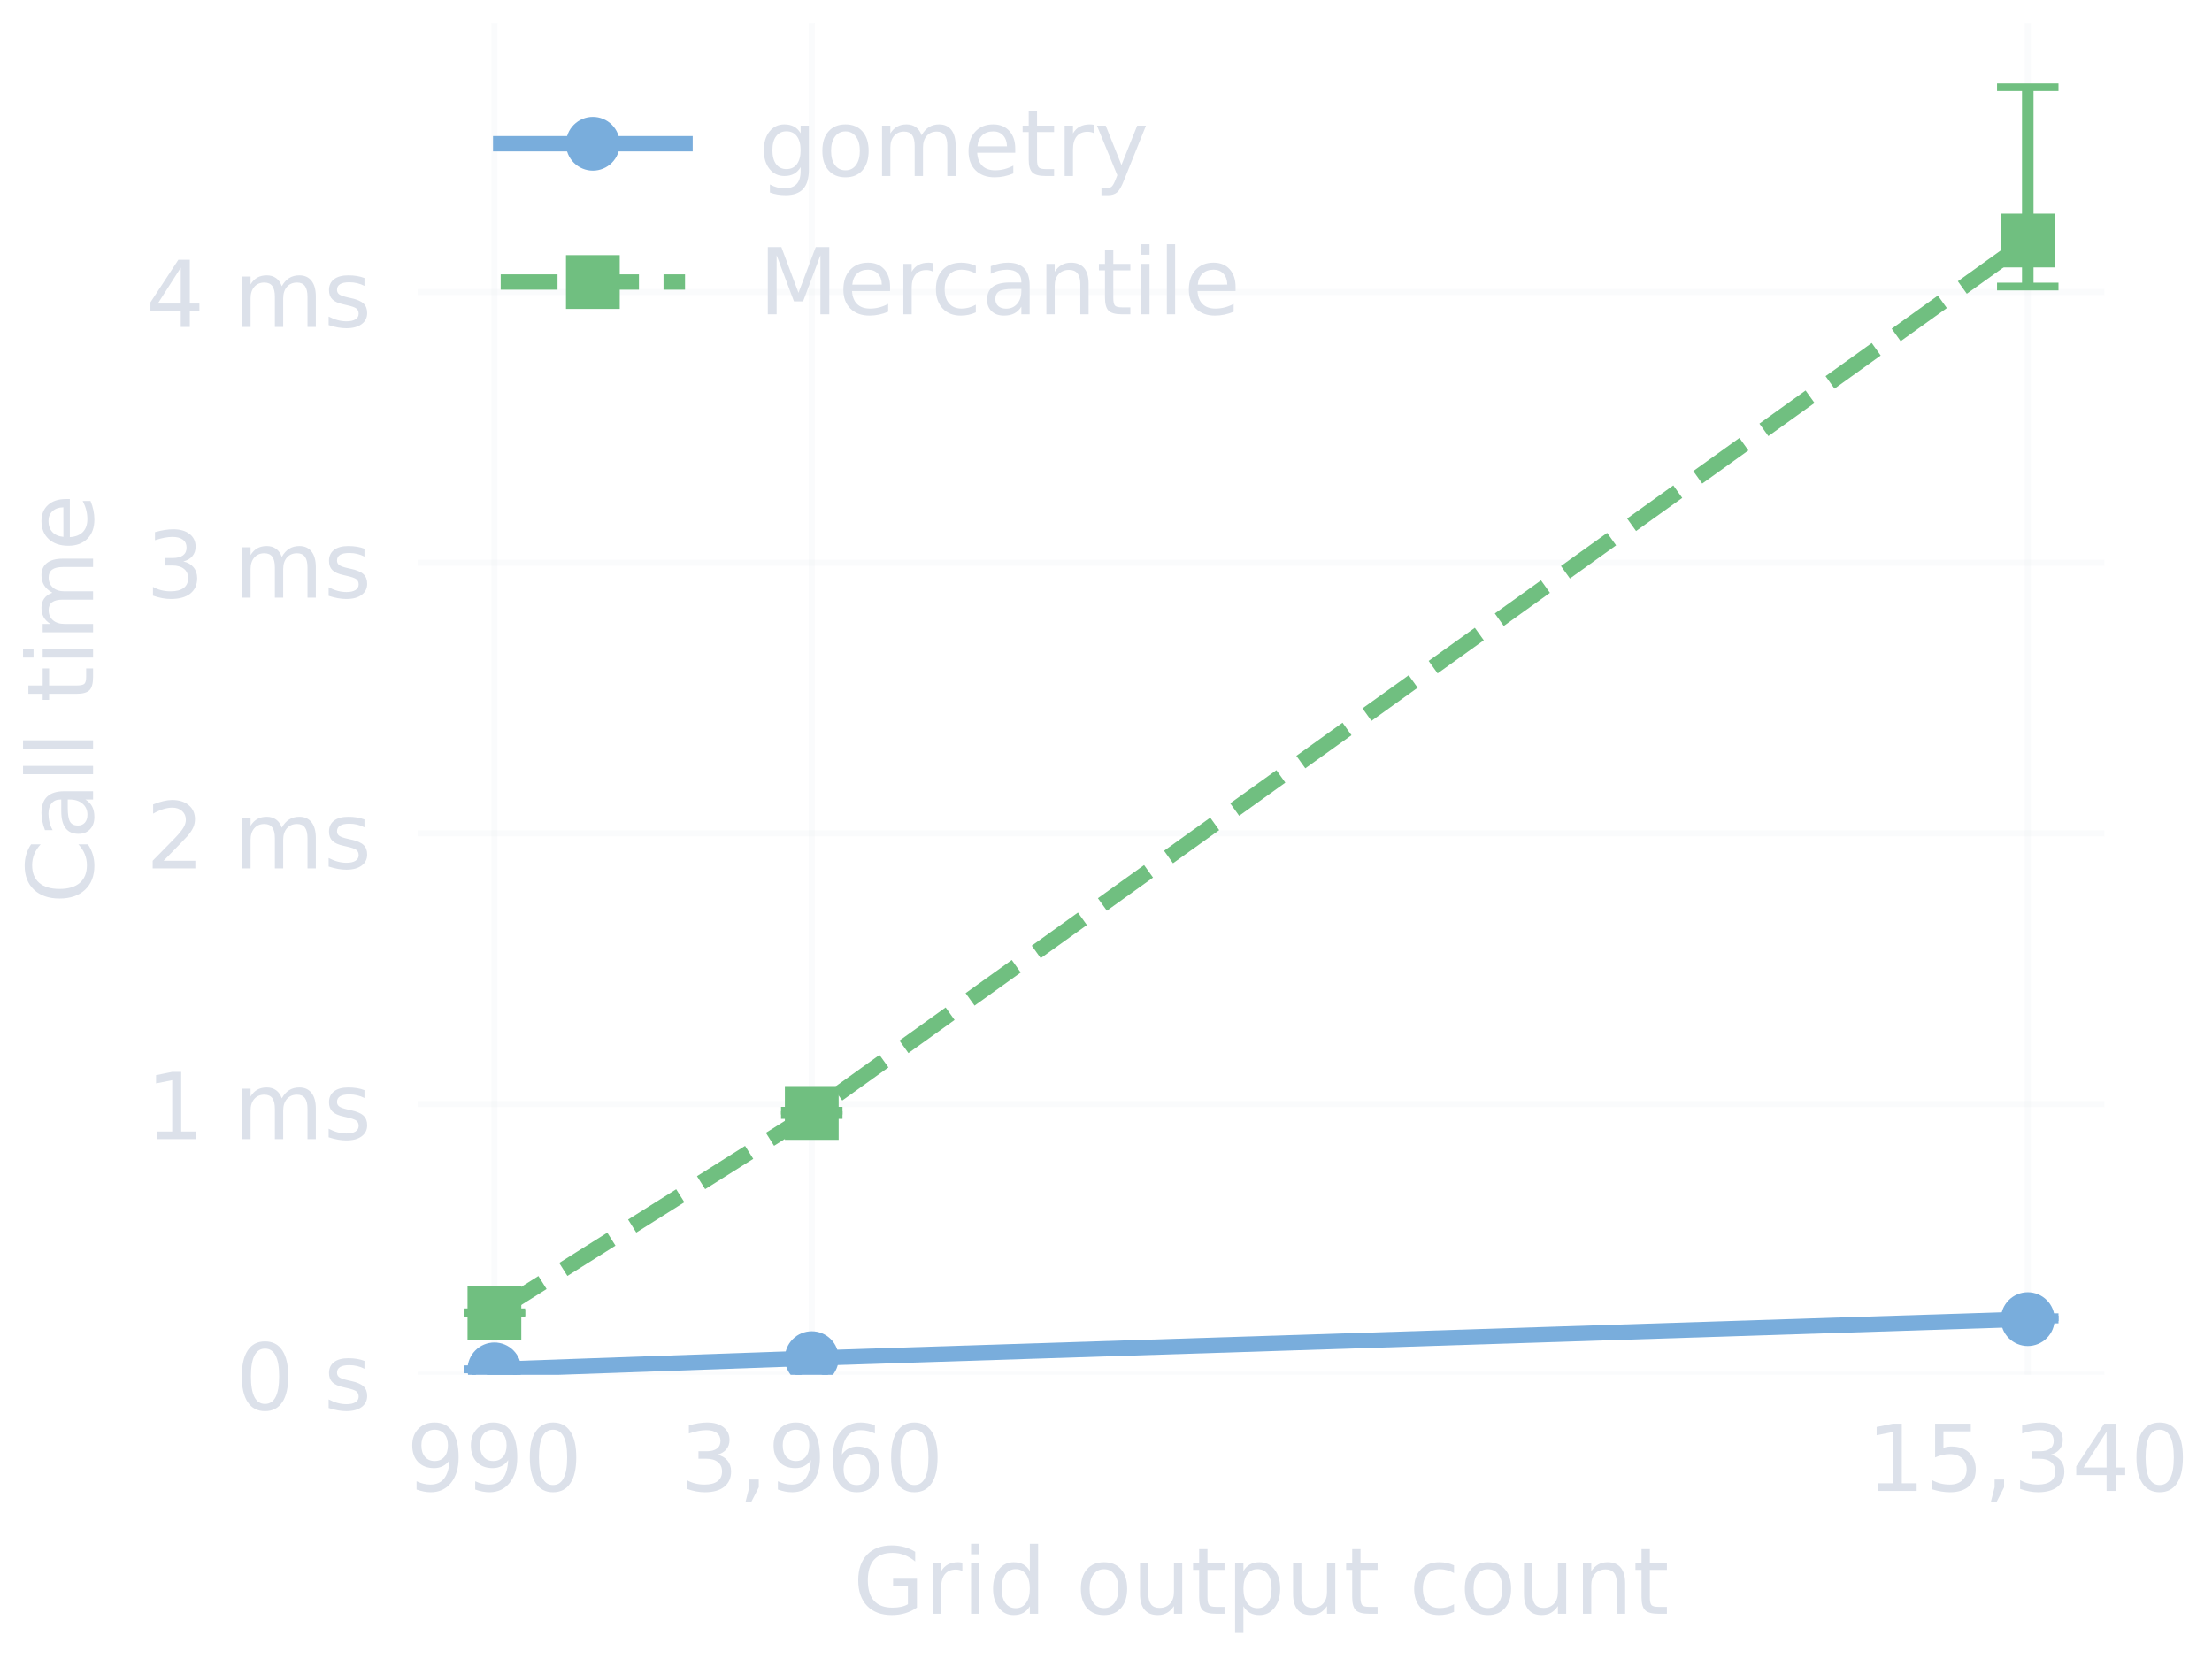
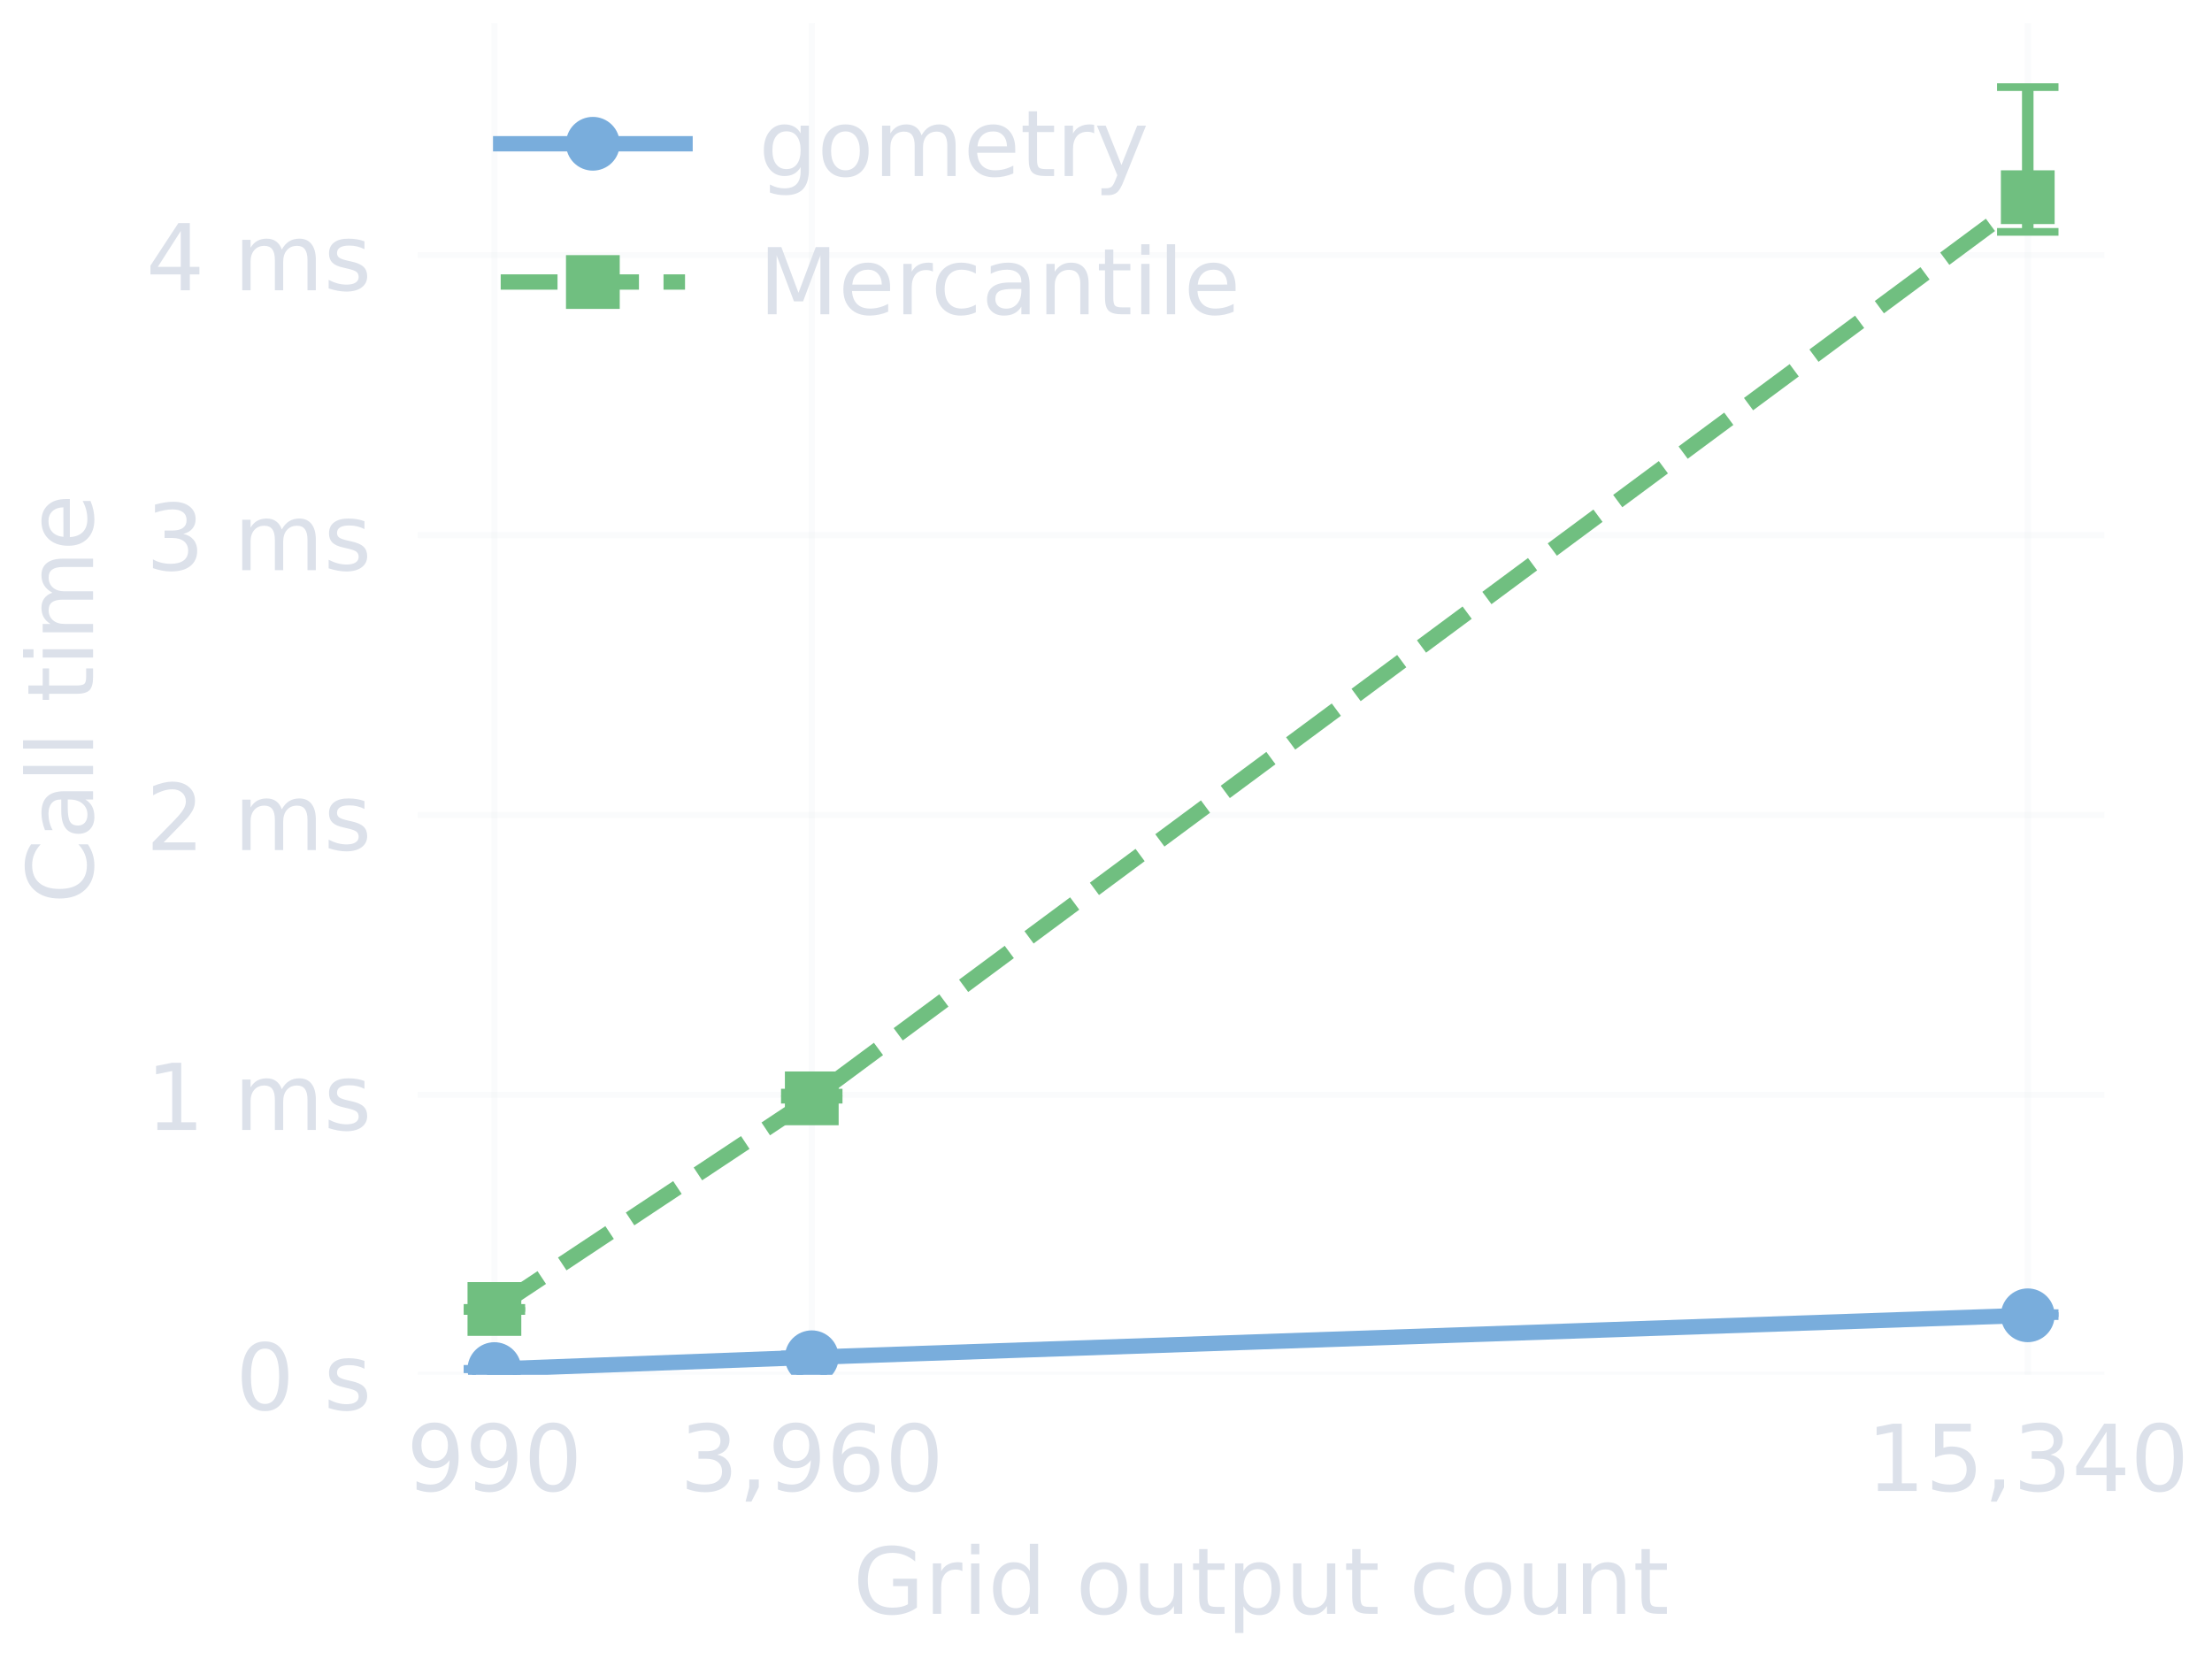
<svg xmlns="http://www.w3.org/2000/svg" xmlns:xlink="http://www.w3.org/1999/xlink" width="288pt" height="216pt" viewBox="0 0 288 216" version="1.1">
  <defs>
    <style type="text/css">*{stroke-linejoin: round; stroke-linecap: butt}</style>
  </defs>
  <g id="figure_1">
    <g id="patch_1">
      <path d="M 0 216 L 288 216 L 288 0 L 0 0 L 0 216 z " style="fill: none" />
    </g>
    <g id="axes_1">
      <g id="patch_2">
        <path d="M 54.39 178.999 L 273.995 178.999 L 273.995 3 L 54.39 3 L 54.39 178.999 z " style="fill: none" />
      </g>
      <g id="matplotlib.axis_1">
        <g id="xtick_1">
          <g id="line2d_1">
            <path d="M 64.372 178.999 L 64.372 3 " clip-path="url(#p5caec38085)" style="fill: none; stroke: #dce1ea; stroke-opacity: 0.16; stroke-width: 0.8; stroke-linecap: square" />
          </g>
          <g id="line2d_2" />
          <g id="text_1">
            <g style="fill: #dce1ea" transform="translate(52.91945 194.116) scale(0.12 -0.12)">
              <defs>
                <path id="DejaVuSans-1c" d="M 703 97 L 703 672 Q 941 559 1184 500 Q 1428 441 1663 441 Q 2288 441 2617 861 Q 2947 1281 2994 2138 Q 2813 1869 2534 1725 Q 2256 1581 1919 1581 Q 1219 1581 811 2004 Q 403 2428 403 3163 Q 403 3881 828 4315 Q 1253 4750 1959 4750 Q 2769 4750 3195 4129 Q 3622 3509 3622 2328 Q 3622 1225 3098 567 Q 2575 -91 1691 -91 Q 1453 -91 1209 -44 Q 966 3 703 97 z M 1959 2075 Q 2384 2075 2632 2365 Q 2881 2656 2881 3163 Q 2881 3666 2632 3958 Q 2384 4250 1959 4250 Q 1534 4250 1286 3958 Q 1038 3666 1038 3163 Q 1038 2656 1286 2365 Q 1534 2075 1959 2075 z " transform="scale(0.015625)" />
                <path id="DejaVuSans-13" d="M 2034 4250 Q 1547 4250 1301 3770 Q 1056 3291 1056 2328 Q 1056 1369 1301 889 Q 1547 409 2034 409 Q 2525 409 2770 889 Q 3016 1369 3016 2328 Q 3016 3291 2770 3770 Q 2525 4250 2034 4250 z M 2034 4750 Q 2819 4750 3233 4129 Q 3647 3509 3647 2328 Q 3647 1150 3233 529 Q 2819 -91 2034 -91 Q 1250 -91 836 529 Q 422 1150 422 2328 Q 422 3509 836 4129 Q 1250 4750 2034 4750 z " transform="scale(0.015625)" />
              </defs>
              <use xlink:href="#DejaVuSans-1c" />
              <use xlink:href="#DejaVuSans-1c" transform="translate(63.625 0)" />
              <use xlink:href="#DejaVuSans-13" transform="translate(127.25 0)" />
            </g>
          </g>
        </g>
        <g id="xtick_2">
          <g id="line2d_3">
            <path d="M 105.691 178.999 L 105.691 3 " clip-path="url(#p5caec38085)" style="fill: none; stroke: #dce1ea; stroke-opacity: 0.16; stroke-width: 0.8; stroke-linecap: square" />
          </g>
          <g id="line2d_4" />
          <g id="text_2">
            <g style="fill: #dce1ea" transform="translate(88.51441 194.116) scale(0.12 -0.12)">
              <defs>
                <path id="DejaVuSans-16" d="M 2597 2516 Q 3050 2419 3304 2112 Q 3559 1806 3559 1356 Q 3559 666 3084 287 Q 2609 -91 1734 -91 Q 1441 -91 1130 -33 Q 819 25 488 141 L 488 750 Q 750 597 1062 519 Q 1375 441 1716 441 Q 2309 441 2620 675 Q 2931 909 2931 1356 Q 2931 1769 2642 2001 Q 2353 2234 1838 2234 L 1294 2234 L 1294 2753 L 1863 2753 Q 2328 2753 2575 2939 Q 2822 3125 2822 3475 Q 2822 3834 2567 4026 Q 2313 4219 1838 4219 Q 1578 4219 1281 4162 Q 984 4106 628 3988 L 628 4550 Q 988 4650 1302 4700 Q 1616 4750 1894 4750 Q 2613 4750 3031 4423 Q 3450 4097 3450 3541 Q 3450 3153 3228 2886 Q 3006 2619 2597 2516 z " transform="scale(0.015625)" />
                <path id="DejaVuSans-f" d="M 750 794 L 1409 794 L 1409 256 L 897 -744 L 494 -744 L 750 256 L 750 794 z " transform="scale(0.015625)" />
                <path id="DejaVuSans-19" d="M 2113 2584 Q 1688 2584 1439 2293 Q 1191 2003 1191 1497 Q 1191 994 1439 701 Q 1688 409 2113 409 Q 2538 409 2786 701 Q 3034 994 3034 1497 Q 3034 2003 2786 2293 Q 2538 2584 2113 2584 z M 3366 4563 L 3366 3988 Q 3128 4100 2886 4159 Q 2644 4219 2406 4219 Q 1781 4219 1451 3797 Q 1122 3375 1075 2522 Q 1259 2794 1537 2939 Q 1816 3084 2150 3084 Q 2853 3084 3261 2657 Q 3669 2231 3669 1497 Q 3669 778 3244 343 Q 2819 -91 2113 -91 Q 1303 -91 875 529 Q 447 1150 447 2328 Q 447 3434 972 4092 Q 1497 4750 2381 4750 Q 2619 4750 2861 4703 Q 3103 4656 3366 4563 z " transform="scale(0.015625)" />
              </defs>
              <use xlink:href="#DejaVuSans-16" />
              <use xlink:href="#DejaVuSans-f" transform="translate(63.625 0)" />
              <use xlink:href="#DejaVuSans-1c" transform="translate(95.40625 0)" />
              <use xlink:href="#DejaVuSans-19" transform="translate(159.0312 0)" />
              <use xlink:href="#DejaVuSans-13" transform="translate(222.6562 0)" />
            </g>
          </g>
        </g>
        <g id="xtick_3">
          <g id="line2d_5">
            <path d="M 264.012 178.999 L 264.012 3 " clip-path="url(#p5caec38085)" style="fill: none; stroke: #dce1ea; stroke-opacity: 0.16; stroke-width: 0.8; stroke-linecap: square" />
          </g>
          <g id="line2d_6" />
          <g id="text_3">
            <g style="fill: #dce1ea" transform="translate(243.0181 194.116) scale(0.12 -0.12)">
              <defs>
                <path id="DejaVuSans-14" d="M 794 531 L 1825 531 L 1825 4091 L 703 3866 L 703 4441 L 1819 4666 L 2450 4666 L 2450 531 L 3481 531 L 3481 0 L 794 0 L 794 531 z " transform="scale(0.015625)" />
                <path id="DejaVuSans-18" d="M 691 4666 L 3169 4666 L 3169 4134 L 1269 4134 L 1269 2991 Q 1406 3038 1543 3061 Q 1681 3084 1819 3084 Q 2600 3084 3056 2656 Q 3513 2228 3513 1497 Q 3513 744 3044 326 Q 2575 -91 1722 -91 Q 1428 -91 1123 -41 Q 819 9 494 109 L 494 744 Q 775 591 1075 516 Q 1375 441 1709 441 Q 2250 441 2565 725 Q 2881 1009 2881 1497 Q 2881 1984 2565 2268 Q 2250 2553 1709 2553 Q 1456 2553 1204 2497 Q 953 2441 691 2322 L 691 4666 z " transform="scale(0.015625)" />
                <path id="DejaVuSans-17" d="M 2419 4116 L 825 1625 L 2419 1625 L 2419 4116 z M 2253 4666 L 3047 4666 L 3047 1625 L 3713 1625 L 3713 1100 L 3047 1100 L 3047 0 L 2419 0 L 2419 1100 L 313 1100 L 313 1709 L 2253 4666 z " transform="scale(0.015625)" />
              </defs>
              <use xlink:href="#DejaVuSans-14" />
              <use xlink:href="#DejaVuSans-18" transform="translate(63.625 0)" />
              <use xlink:href="#DejaVuSans-f" transform="translate(127.25 0)" />
              <use xlink:href="#DejaVuSans-16" transform="translate(159.0312 0)" />
              <use xlink:href="#DejaVuSans-17" transform="translate(222.6562 0)" />
              <use xlink:href="#DejaVuSans-13" transform="translate(286.2812 0)" />
            </g>
          </g>
        </g>
        <g id="text_4">
          <g style="fill: #dce1ea" transform="translate(111.0697 210.1169) scale(0.12 -0.12)">
            <defs>
              <path id="DejaVuSans-2a" d="M 3809 666 L 3809 1919 L 2778 1919 L 2778 2438 L 4434 2438 L 4434 434 Q 4069 175 3628 42 Q 3188 -91 2688 -91 Q 1594 -91 976 548 Q 359 1188 359 2328 Q 359 3472 976 4111 Q 1594 4750 2688 4750 Q 3144 4750 3555 4637 Q 3966 4525 4313 4306 L 4313 3634 Q 3963 3931 3569 4081 Q 3175 4231 2741 4231 Q 1884 4231 1454 3753 Q 1025 3275 1025 2328 Q 1025 1384 1454 906 Q 1884 428 2741 428 Q 3075 428 3337 486 Q 3600 544 3809 666 z " transform="scale(0.015625)" />
              <path id="DejaVuSans-55" d="M 2631 2963 Q 2534 3019 2420 3045 Q 2306 3072 2169 3072 Q 1681 3072 1420 2755 Q 1159 2438 1159 1844 L 1159 0 L 581 0 L 581 3500 L 1159 3500 L 1159 2956 Q 1341 3275 1631 3429 Q 1922 3584 2338 3584 Q 2397 3584 2469 3576 Q 2541 3569 2628 3553 L 2631 2963 z " transform="scale(0.015625)" />
              <path id="DejaVuSans-4c" d="M 603 3500 L 1178 3500 L 1178 0 L 603 0 L 603 3500 z M 603 4863 L 1178 4863 L 1178 4134 L 603 4134 L 603 4863 z " transform="scale(0.015625)" />
              <path id="DejaVuSans-47" d="M 2906 2969 L 2906 4863 L 3481 4863 L 3481 0 L 2906 0 L 2906 525 Q 2725 213 2448 61 Q 2172 -91 1784 -91 Q 1150 -91 751 415 Q 353 922 353 1747 Q 353 2572 751 3078 Q 1150 3584 1784 3584 Q 2172 3584 2448 3432 Q 2725 3281 2906 2969 z M 947 1747 Q 947 1113 1208 752 Q 1469 391 1925 391 Q 2381 391 2643 752 Q 2906 1113 2906 1747 Q 2906 2381 2643 2742 Q 2381 3103 1925 3103 Q 1469 3103 1208 2742 Q 947 2381 947 1747 z " transform="scale(0.015625)" />
              <path id="DejaVuSans-3" transform="scale(0.015625)" />
              <path id="DejaVuSans-52" d="M 1959 3097 Q 1497 3097 1228 2736 Q 959 2375 959 1747 Q 959 1119 1226 758 Q 1494 397 1959 397 Q 2419 397 2687 759 Q 2956 1122 2956 1747 Q 2956 2369 2687 2733 Q 2419 3097 1959 3097 z M 1959 3584 Q 2709 3584 3137 3096 Q 3566 2609 3566 1747 Q 3566 888 3137 398 Q 2709 -91 1959 -91 Q 1206 -91 779 398 Q 353 888 353 1747 Q 353 2609 779 3096 Q 1206 3584 1959 3584 z " transform="scale(0.015625)" />
              <path id="DejaVuSans-58" d="M 544 1381 L 544 3500 L 1119 3500 L 1119 1403 Q 1119 906 1312 657 Q 1506 409 1894 409 Q 2359 409 2629 706 Q 2900 1003 2900 1516 L 2900 3500 L 3475 3500 L 3475 0 L 2900 0 L 2900 538 Q 2691 219 2414 64 Q 2138 -91 1772 -91 Q 1169 -91 856 284 Q 544 659 544 1381 z M 1991 3584 L 1991 3584 z " transform="scale(0.015625)" />
              <path id="DejaVuSans-57" d="M 1172 4494 L 1172 3500 L 2356 3500 L 2356 3053 L 1172 3053 L 1172 1153 Q 1172 725 1289 603 Q 1406 481 1766 481 L 2356 481 L 2356 0 L 1766 0 Q 1100 0 847 248 Q 594 497 594 1153 L 594 3053 L 172 3053 L 172 3500 L 594 3500 L 594 4494 L 1172 4494 z " transform="scale(0.015625)" />
              <path id="DejaVuSans-53" d="M 1159 525 L 1159 -1331 L 581 -1331 L 581 3500 L 1159 3500 L 1159 2969 Q 1341 3281 1617 3432 Q 1894 3584 2278 3584 Q 2916 3584 3314 3078 Q 3713 2572 3713 1747 Q 3713 922 3314 415 Q 2916 -91 2278 -91 Q 1894 -91 1617 61 Q 1341 213 1159 525 z M 3116 1747 Q 3116 2381 2855 2742 Q 2594 3103 2138 3103 Q 1681 3103 1420 2742 Q 1159 2381 1159 1747 Q 1159 1113 1420 752 Q 1681 391 2138 391 Q 2594 391 2855 752 Q 3116 1113 3116 1747 z " transform="scale(0.015625)" />
              <path id="DejaVuSans-46" d="M 3122 3366 L 3122 2828 Q 2878 2963 2633 3030 Q 2388 3097 2138 3097 Q 1578 3097 1268 2742 Q 959 2388 959 1747 Q 959 1106 1268 751 Q 1578 397 2138 397 Q 2388 397 2633 464 Q 2878 531 3122 666 L 3122 134 Q 2881 22 2623 -34 Q 2366 -91 2075 -91 Q 1284 -91 818 406 Q 353 903 353 1747 Q 353 2603 823 3093 Q 1294 3584 2113 3584 Q 2378 3584 2631 3529 Q 2884 3475 3122 3366 z " transform="scale(0.015625)" />
              <path id="DejaVuSans-51" d="M 3513 2113 L 3513 0 L 2938 0 L 2938 2094 Q 2938 2591 2744 2837 Q 2550 3084 2163 3084 Q 1697 3084 1428 2787 Q 1159 2491 1159 1978 L 1159 0 L 581 0 L 581 3500 L 1159 3500 L 1159 2956 Q 1366 3272 1645 3428 Q 1925 3584 2291 3584 Q 2894 3584 3203 3211 Q 3513 2838 3513 2113 z " transform="scale(0.015625)" />
            </defs>
            <use xlink:href="#DejaVuSans-2a" />
            <use xlink:href="#DejaVuSans-55" transform="translate(77.48438 0)" />
            <use xlink:href="#DejaVuSans-4c" transform="translate(118.5938 0)" />
            <use xlink:href="#DejaVuSans-47" transform="translate(146.375 0)" />
            <use xlink:href="#DejaVuSans-3" transform="translate(209.8594 0)" />
            <use xlink:href="#DejaVuSans-52" transform="translate(241.6406 0)" />
            <use xlink:href="#DejaVuSans-58" transform="translate(302.8281 0)" />
            <use xlink:href="#DejaVuSans-57" transform="translate(366.2031 0)" />
            <use xlink:href="#DejaVuSans-53" transform="translate(405.4062 0)" />
            <use xlink:href="#DejaVuSans-58" transform="translate(468.8906 0)" />
            <use xlink:href="#DejaVuSans-57" transform="translate(532.2656 0)" />
            <use xlink:href="#DejaVuSans-3" transform="translate(571.4688 0)" />
            <use xlink:href="#DejaVuSans-46" transform="translate(603.25 0)" />
            <use xlink:href="#DejaVuSans-52" transform="translate(658.2344 0)" />
            <use xlink:href="#DejaVuSans-58" transform="translate(719.4219 0)" />
            <use xlink:href="#DejaVuSans-51" transform="translate(782.7969 0)" />
            <use xlink:href="#DejaVuSans-57" transform="translate(846.1719 0)" />
          </g>
        </g>
      </g>
      <g id="matplotlib.axis_2">
        <g id="ytick_1">
          <g id="line2d_7">
            <path d="M 54.39 178.999 L 273.995 178.999 " clip-path="url(#p5caec38085)" style="fill: none; stroke: #dce1ea; stroke-opacity: 0.16; stroke-width: 0.8; stroke-linecap: square" />
          </g>
          <g id="line2d_8" />
          <g id="text_5">
            <g style="fill: #dce1ea" transform="translate(30.68993 183.5574) scale(0.12 -0.12)">
              <defs>
                <path id="DejaVuSans-56" d="M 2834 3397 L 2834 2853 Q 2591 2978 2328 3040 Q 2066 3103 1784 3103 Q 1356 3103 1142 2972 Q 928 2841 928 2578 Q 928 2378 1081 2264 Q 1234 2150 1697 2047 L 1894 2003 Q 2506 1872 2764 1633 Q 3022 1394 3022 966 Q 3022 478 2636 193 Q 2250 -91 1575 -91 Q 1294 -91 989 -36 Q 684 19 347 128 L 347 722 Q 666 556 975 473 Q 1284 391 1588 391 Q 1994 391 2212 530 Q 2431 669 2431 922 Q 2431 1156 2273 1281 Q 2116 1406 1581 1522 L 1381 1569 Q 847 1681 609 1914 Q 372 2147 372 2553 Q 372 3047 722 3315 Q 1072 3584 1716 3584 Q 2034 3584 2315 3537 Q 2597 3491 2834 3397 z " transform="scale(0.015625)" />
              </defs>
              <use xlink:href="#DejaVuSans-13" />
              <use xlink:href="#DejaVuSans-3" transform="translate(63.625 0)" />
              <use xlink:href="#DejaVuSans-56" transform="translate(95.40625 0)" />
            </g>
          </g>
        </g>
        <g id="ytick_2">
          <g id="line2d_9">
-             <path d="M 54.39 143.752 L 273.995 143.752 " clip-path="url(#p5caec38085)" style="fill: none; stroke: #dce1ea; stroke-opacity: 0.16; stroke-width: 0.8; stroke-linecap: square" />
+             <path d="M 54.39 142.558 L 273.995 142.558 " clip-path="url(#p5caec38085)" style="fill: none; stroke: #dce1ea; stroke-opacity: 0.16; stroke-width: 0.8; stroke-linecap: square" />
          </g>
          <g id="line2d_10" />
          <g id="text_6">
-             <g style="fill: #dce1ea" transform="translate(19.00118 148.3102) scale(0.12 -0.12)">
+             <g style="fill: #dce1ea" transform="translate(19.00118 147.1162) scale(0.12 -0.12)">
              <defs>
                <path id="DejaVuSans-50" d="M 3328 2828 Q 3544 3216 3844 3400 Q 4144 3584 4550 3584 Q 5097 3584 5394 3201 Q 5691 2819 5691 2113 L 5691 0 L 5113 0 L 5113 2094 Q 5113 2597 4934 2840 Q 4756 3084 4391 3084 Q 3944 3084 3684 2787 Q 3425 2491 3425 1978 L 3425 0 L 2847 0 L 2847 2094 Q 2847 2600 2669 2842 Q 2491 3084 2119 3084 Q 1678 3084 1418 2786 Q 1159 2488 1159 1978 L 1159 0 L 581 0 L 581 3500 L 1159 3500 L 1159 2956 Q 1356 3278 1631 3431 Q 1906 3584 2284 3584 Q 2666 3584 2933 3390 Q 3200 3197 3328 2828 z " transform="scale(0.015625)" />
              </defs>
              <use xlink:href="#DejaVuSans-14" />
              <use xlink:href="#DejaVuSans-3" transform="translate(63.625 0)" />
              <use xlink:href="#DejaVuSans-50" transform="translate(95.40625 0)" />
              <use xlink:href="#DejaVuSans-56" transform="translate(192.8125 0)" />
            </g>
          </g>
        </g>
        <g id="ytick_3">
          <g id="line2d_11">
-             <path d="M 54.39 108.504 L 273.995 108.504 " clip-path="url(#p5caec38085)" style="fill: none; stroke: #dce1ea; stroke-opacity: 0.16; stroke-width: 0.8; stroke-linecap: square" />
+             <path d="M 54.39 106.116 L 273.995 106.116 " clip-path="url(#p5caec38085)" style="fill: none; stroke: #dce1ea; stroke-opacity: 0.16; stroke-width: 0.8; stroke-linecap: square" />
          </g>
          <g id="line2d_12" />
          <g id="text_7">
-             <g style="fill: #dce1ea" transform="translate(19.00118 113.0629) scale(0.12 -0.12)">
+             <g style="fill: #dce1ea" transform="translate(19.00118 110.675) scale(0.12 -0.12)">
              <defs>
                <path id="DejaVuSans-15" d="M 1228 531 L 3431 531 L 3431 0 L 469 0 L 469 531 Q 828 903 1448 1529 Q 2069 2156 2228 2338 Q 2531 2678 2651 2914 Q 2772 3150 2772 3378 Q 2772 3750 2511 3984 Q 2250 4219 1831 4219 Q 1534 4219 1204 4116 Q 875 4013 500 3803 L 500 4441 Q 881 4594 1212 4672 Q 1544 4750 1819 4750 Q 2544 4750 2975 4387 Q 3406 4025 3406 3419 Q 3406 3131 3298 2873 Q 3191 2616 2906 2266 Q 2828 2175 2409 1742 Q 1991 1309 1228 531 z " transform="scale(0.015625)" />
              </defs>
              <use xlink:href="#DejaVuSans-15" />
              <use xlink:href="#DejaVuSans-3" transform="translate(63.625 0)" />
              <use xlink:href="#DejaVuSans-50" transform="translate(95.40625 0)" />
              <use xlink:href="#DejaVuSans-56" transform="translate(192.8125 0)" />
            </g>
          </g>
        </g>
        <g id="ytick_4">
          <g id="line2d_13">
-             <path d="M 54.39 73.257 L 273.995 73.257 " clip-path="url(#p5caec38085)" style="fill: none; stroke: #dce1ea; stroke-opacity: 0.16; stroke-width: 0.8; stroke-linecap: square" />
+             <path d="M 54.39 69.675 L 273.995 69.675 " clip-path="url(#p5caec38085)" style="fill: none; stroke: #dce1ea; stroke-opacity: 0.16; stroke-width: 0.8; stroke-linecap: square" />
          </g>
          <g id="line2d_14" />
          <g id="text_8">
-             <g style="fill: #dce1ea" transform="translate(19.00118 77.81565) scale(0.12 -0.12)">
+             <g style="fill: #dce1ea" transform="translate(19.00118 74.23381) scale(0.12 -0.12)">
              <use xlink:href="#DejaVuSans-16" />
              <use xlink:href="#DejaVuSans-3" transform="translate(63.625 0)" />
              <use xlink:href="#DejaVuSans-50" transform="translate(95.40625 0)" />
              <use xlink:href="#DejaVuSans-56" transform="translate(192.8125 0)" />
            </g>
          </g>
        </g>
        <g id="ytick_5">
          <g id="line2d_15">
-             <path d="M 54.39 38.01 L 273.995 38.01 " clip-path="url(#p5caec38085)" style="fill: none; stroke: #dce1ea; stroke-opacity: 0.16; stroke-width: 0.8; stroke-linecap: square" />
+             <path d="M 54.39 33.234 L 273.995 33.234 " clip-path="url(#p5caec38085)" style="fill: none; stroke: #dce1ea; stroke-opacity: 0.16; stroke-width: 0.8; stroke-linecap: square" />
          </g>
          <g id="line2d_16" />
          <g id="text_9">
-             <g style="fill: #dce1ea" transform="translate(19.00118 42.5684) scale(0.12 -0.12)">
+             <g style="fill: #dce1ea" transform="translate(19.00118 37.79261) scale(0.12 -0.12)">
              <use xlink:href="#DejaVuSans-17" />
              <use xlink:href="#DejaVuSans-3" transform="translate(63.625 0)" />
              <use xlink:href="#DejaVuSans-50" transform="translate(95.40625 0)" />
              <use xlink:href="#DejaVuSans-56" transform="translate(192.8125 0)" />
            </g>
          </g>
        </g>
        <g id="text_10">
          <g style="fill: #dce1ea" transform="translate(12.11837 117.662) rotate(-90) scale(0.12 -0.12)">
            <defs>
              <path id="DejaVuSans-26" d="M 4122 4306 L 4122 3641 Q 3803 3938 3442 4084 Q 3081 4231 2675 4231 Q 1875 4231 1450 3742 Q 1025 3253 1025 2328 Q 1025 1406 1450 917 Q 1875 428 2675 428 Q 3081 428 3442 575 Q 3803 722 4122 1019 L 4122 359 Q 3791 134 3420 21 Q 3050 -91 2638 -91 Q 1578 -91 968 557 Q 359 1206 359 2328 Q 359 3453 968 4101 Q 1578 4750 2638 4750 Q 3056 4750 3426 4639 Q 3797 4528 4122 4306 z " transform="scale(0.015625)" />
              <path id="DejaVuSans-44" d="M 2194 1759 Q 1497 1759 1228 1600 Q 959 1441 959 1056 Q 959 750 1161 570 Q 1363 391 1709 391 Q 2188 391 2477 730 Q 2766 1069 2766 1631 L 2766 1759 L 2194 1759 z M 3341 1997 L 3341 0 L 2766 0 L 2766 531 Q 2569 213 2275 61 Q 1981 -91 1556 -91 Q 1019 -91 701 211 Q 384 513 384 1019 Q 384 1609 779 1909 Q 1175 2209 1959 2209 L 2766 2209 L 2766 2266 Q 2766 2663 2505 2880 Q 2244 3097 1772 3097 Q 1472 3097 1187 3025 Q 903 2953 641 2809 L 641 3341 Q 956 3463 1253 3523 Q 1550 3584 1831 3584 Q 2591 3584 2966 3190 Q 3341 2797 3341 1997 z " transform="scale(0.015625)" />
              <path id="DejaVuSans-4f" d="M 603 4863 L 1178 4863 L 1178 0 L 603 0 L 603 4863 z " transform="scale(0.015625)" />
              <path id="DejaVuSans-48" d="M 3597 1894 L 3597 1613 L 953 1613 Q 991 1019 1311 708 Q 1631 397 2203 397 Q 2534 397 2845 478 Q 3156 559 3463 722 L 3463 178 Q 3153 47 2828 -22 Q 2503 -91 2169 -91 Q 1331 -91 842 396 Q 353 884 353 1716 Q 353 2575 817 3079 Q 1281 3584 2069 3584 Q 2775 3584 3186 3129 Q 3597 2675 3597 1894 z M 3022 2063 Q 3016 2534 2758 2815 Q 2500 3097 2075 3097 Q 1594 3097 1305 2825 Q 1016 2553 972 2059 L 3022 2063 z " transform="scale(0.015625)" />
            </defs>
            <use xlink:href="#DejaVuSans-26" />
            <use xlink:href="#DejaVuSans-44" transform="translate(69.82812 0)" />
            <use xlink:href="#DejaVuSans-4f" transform="translate(131.1094 0)" />
            <use xlink:href="#DejaVuSans-4f" transform="translate(158.8906 0)" />
            <use xlink:href="#DejaVuSans-3" transform="translate(186.6719 0)" />
            <use xlink:href="#DejaVuSans-57" transform="translate(218.4531 0)" />
            <use xlink:href="#DejaVuSans-4c" transform="translate(257.6562 0)" />
            <use xlink:href="#DejaVuSans-50" transform="translate(285.4375 0)" />
            <use xlink:href="#DejaVuSans-48" transform="translate(382.8438 0)" />
          </g>
        </g>
      </g>
      <g id="line2d_17">
-         <path d="M 64.372 178.292 L 105.691 176.83 L 264.012 171.751 " clip-path="url(#p5caec38085)" style="fill: none; stroke: #79addc; stroke-width: 2; stroke-linecap: square" />
+         <path d="M 64.372 178.253 L 105.691 176.714 L 264.012 171.251 " clip-path="url(#p5caec38085)" style="fill: none; stroke: #79addc; stroke-width: 2; stroke-linecap: square" />
        <defs>
          <path id="mc495885b15" d="M 0 3 C 0.796 3 1.559 2.684 2.121 2.121 C 2.684 1.559 3 0.796 3 0 C 3 -0.796 2.684 -1.559 2.121 -2.121 C 1.559 -2.684 0.796 -3 0 -3 C -0.796 -3 -1.559 -2.684 -2.121 -2.121 C -2.684 -1.559 -3 -0.796 -3 0 C -3 0.796 -2.684 1.559 -2.121 2.121 C -1.559 2.684 -0.796 3 0 3 z " style="stroke: #79addc" />
        </defs>
        <g clip-path="url(#p5caec38085)">
-           <use xlink:href="#mc495885b15" x="64.372" y="178.292" style="fill: #79addc; stroke: #79addc" />
-           <use xlink:href="#mc495885b15" x="105.691" y="176.83" style="fill: #79addc; stroke: #79addc" />
-           <use xlink:href="#mc495885b15" x="264.012" y="171.751" style="fill: #79addc; stroke: #79addc" />
+           <use xlink:href="#mc495885b15" x="64.372" y="178.253" style="fill: #79addc; stroke: #79addc" />
+           <use xlink:href="#mc495885b15" x="105.691" y="176.714" style="fill: #79addc; stroke: #79addc" />
+           <use xlink:href="#mc495885b15" x="264.012" y="171.251" style="fill: #79addc; stroke: #79addc" />
        </g>
      </g>
      <g id="line2d_18">
-         <path d="M 64.372 170.93 L 105.691 144.906 L 264.012 31.319 " clip-path="url(#p5caec38085)" style="fill: none; stroke-dasharray: 7.4,3.2; stroke-dashoffset: 0; stroke: #70bf80; stroke-width: 2" />
+         <path d="M 64.372 170.427 L 105.691 143.005 L 264.012 25.675 " clip-path="url(#p5caec38085)" style="fill: none; stroke-dasharray: 7.4,3.2; stroke-dashoffset: 0; stroke: #70bf80; stroke-width: 2" />
        <defs>
          <path id="m3add8ec235" d="M -3 3 L 3 3 L 3 -3 L -3 -3 z " style="stroke: #70bf80; stroke-linejoin: miter" />
        </defs>
        <g clip-path="url(#p5caec38085)">
-           <use xlink:href="#m3add8ec235" x="64.372" y="170.93" style="fill: #70bf80; stroke: #70bf80; stroke-linejoin: miter" />
-           <use xlink:href="#m3add8ec235" x="105.691" y="144.906" style="fill: #70bf80; stroke: #70bf80; stroke-linejoin: miter" />
-           <use xlink:href="#m3add8ec235" x="264.012" y="31.319" style="fill: #70bf80; stroke: #70bf80; stroke-linejoin: miter" />
+           <use xlink:href="#m3add8ec235" x="64.372" y="170.427" style="fill: #70bf80; stroke: #70bf80; stroke-linejoin: miter" />
+           <use xlink:href="#m3add8ec235" x="105.691" y="143.005" style="fill: #70bf80; stroke: #70bf80; stroke-linejoin: miter" />
+           <use xlink:href="#m3add8ec235" x="264.012" y="25.675" style="fill: #70bf80; stroke: #70bf80; stroke-linejoin: miter" />
        </g>
      </g>
      <g id="LineCollection_1">
-         <path d="M 64.372 178.301 L 64.372 178.288 " clip-path="url(#p5caec38085)" style="fill: none; stroke: #79addc; stroke-width: 1.5" />
+         <path d="M 64.372 178.268 L 64.372 178.225 " clip-path="url(#p5caec38085)" style="fill: none; stroke: #79addc; stroke-width: 1.5" />
      </g>
      <g id="line2d_19">
        <defs>
          <path id="m60857985ae" d="M 4 0 L -4 -0 " style="stroke: #79addc" />
        </defs>
        <g clip-path="url(#p5caec38085)">
-           <use xlink:href="#m60857985ae" x="64.372" y="178.301" style="fill: #79addc; stroke: #79addc" />
+           <use xlink:href="#m60857985ae" x="64.372" y="178.268" style="fill: #79addc; stroke: #79addc" />
        </g>
      </g>
      <g id="line2d_20">
        <g clip-path="url(#p5caec38085)">
-           <use xlink:href="#m60857985ae" x="64.372" y="178.288" style="fill: #79addc; stroke: #79addc" />
+           <use xlink:href="#m60857985ae" x="64.372" y="178.225" style="fill: #79addc; stroke: #79addc" />
        </g>
      </g>
      <g id="LineCollection_2">
-         <path d="M 105.691 176.846 L 105.691 176.792 " clip-path="url(#p5caec38085)" style="fill: none; stroke: #79addc; stroke-width: 1.5" />
+         <path d="M 105.691 176.74 L 105.691 176.349 " clip-path="url(#p5caec38085)" style="fill: none; stroke: #79addc; stroke-width: 1.5" />
      </g>
      <g id="line2d_21">
        <g clip-path="url(#p5caec38085)">
-           <use xlink:href="#m60857985ae" x="105.691" y="176.846" style="fill: #79addc; stroke: #79addc" />
+           <use xlink:href="#m60857985ae" x="105.691" y="176.74" style="fill: #79addc; stroke: #79addc" />
        </g>
      </g>
      <g id="line2d_22">
        <g clip-path="url(#p5caec38085)">
-           <use xlink:href="#m60857985ae" x="105.691" y="176.792" style="fill: #79addc; stroke: #79addc" />
+           <use xlink:href="#m60857985ae" x="105.691" y="176.349" style="fill: #79addc; stroke: #79addc" />
        </g>
      </g>
      <g id="LineCollection_3">
-         <path d="M 264.012 171.803 L 264.012 171.494 " clip-path="url(#p5caec38085)" style="fill: none; stroke: #79addc; stroke-width: 1.5" />
+         <path d="M 264.012 171.356 L 264.012 170.973 " clip-path="url(#p5caec38085)" style="fill: none; stroke: #79addc; stroke-width: 1.5" />
      </g>
      <g id="line2d_23">
        <g clip-path="url(#p5caec38085)">
-           <use xlink:href="#m60857985ae" x="264.012" y="171.803" style="fill: #79addc; stroke: #79addc" />
+           <use xlink:href="#m60857985ae" x="264.012" y="171.356" style="fill: #79addc; stroke: #79addc" />
        </g>
      </g>
      <g id="line2d_24">
        <g clip-path="url(#p5caec38085)">
-           <use xlink:href="#m60857985ae" x="264.012" y="171.494" style="fill: #79addc; stroke: #79addc" />
+           <use xlink:href="#m60857985ae" x="264.012" y="170.973" style="fill: #79addc; stroke: #79addc" />
        </g>
      </g>
      <g id="LineCollection_4">
-         <path d="M 64.372 170.977 L 64.372 170.854 " clip-path="url(#p5caec38085)" style="fill: none; stroke: #70bf80; stroke-width: 1.5" />
+         <path d="M 64.372 170.69 L 64.372 170.293 " clip-path="url(#p5caec38085)" style="fill: none; stroke: #70bf80; stroke-width: 1.5" />
      </g>
      <g id="line2d_25">
        <defs>
          <path id="m3a4c5e80bb" d="M 4 0 L -4 -0 " style="stroke: #70bf80" />
        </defs>
        <g clip-path="url(#p5caec38085)">
-           <use xlink:href="#m3a4c5e80bb" x="64.372" y="170.977" style="fill: #70bf80; stroke: #70bf80" />
+           <use xlink:href="#m3a4c5e80bb" x="64.372" y="170.69" style="fill: #70bf80; stroke: #70bf80" />
        </g>
      </g>
      <g id="line2d_26">
        <g clip-path="url(#p5caec38085)">
-           <use xlink:href="#m3a4c5e80bb" x="64.372" y="170.854" style="fill: #70bf80; stroke: #70bf80" />
+           <use xlink:href="#m3a4c5e80bb" x="64.372" y="170.293" style="fill: #70bf80; stroke: #70bf80" />
        </g>
      </g>
      <g id="LineCollection_5">
-         <path d="M 105.691 145.176 L 105.691 144.614 " clip-path="url(#p5caec38085)" style="fill: none; stroke: #70bf80; stroke-width: 1.5" />
+         <path d="M 105.691 143.178 L 105.691 142.259 " clip-path="url(#p5caec38085)" style="fill: none; stroke: #70bf80; stroke-width: 1.5" />
      </g>
      <g id="line2d_27">
        <g clip-path="url(#p5caec38085)">
-           <use xlink:href="#m3a4c5e80bb" x="105.691" y="145.176" style="fill: #70bf80; stroke: #70bf80" />
+           <use xlink:href="#m3a4c5e80bb" x="105.691" y="143.178" style="fill: #70bf80; stroke: #70bf80" />
        </g>
      </g>
      <g id="line2d_28">
        <g clip-path="url(#p5caec38085)">
-           <use xlink:href="#m3a4c5e80bb" x="105.691" y="144.614" style="fill: #70bf80; stroke: #70bf80" />
+           <use xlink:href="#m3a4c5e80bb" x="105.691" y="142.259" style="fill: #70bf80; stroke: #70bf80" />
        </g>
      </g>
      <g id="LineCollection_6">
-         <path d="M 264.012 37.305 L 264.012 11.348 " clip-path="url(#p5caec38085)" style="fill: none; stroke: #70bf80; stroke-width: 1.5" />
+         <path d="M 264.012 30.19 L 264.012 11.346 " clip-path="url(#p5caec38085)" style="fill: none; stroke: #70bf80; stroke-width: 1.5" />
      </g>
      <g id="line2d_29">
        <g clip-path="url(#p5caec38085)">
-           <use xlink:href="#m3a4c5e80bb" x="264.012" y="37.305" style="fill: #70bf80; stroke: #70bf80" />
+           <use xlink:href="#m3a4c5e80bb" x="264.012" y="30.19" style="fill: #70bf80; stroke: #70bf80" />
        </g>
      </g>
      <g id="line2d_30">
        <g clip-path="url(#p5caec38085)">
-           <use xlink:href="#m3a4c5e80bb" x="264.012" y="11.348" style="fill: #70bf80; stroke: #70bf80" />
+           <use xlink:href="#m3a4c5e80bb" x="264.012" y="11.346" style="fill: #70bf80; stroke: #70bf80" />
        </g>
      </g>
      <g id="legend_1">
        <g id="line2d_31">
          <path d="M 65.19 18.718 L 77.19 18.718 L 89.19 18.718 " style="fill: none; stroke: #79addc; stroke-width: 2; stroke-linecap: square" />
          <g>
            <use xlink:href="#mc495885b15" x="77.19" y="18.718" style="fill: #79addc; stroke: #79addc" />
          </g>
        </g>
        <g id="text_11">
          <g style="fill: #dce1ea" transform="translate(98.78993 22.91837) scale(0.12 -0.12)">
            <defs>
              <path id="DejaVuSans-4a" d="M 2906 1791 Q 2906 2416 2648 2759 Q 2391 3103 1925 3103 Q 1463 3103 1205 2759 Q 947 2416 947 1791 Q 947 1169 1205 825 Q 1463 481 1925 481 Q 2391 481 2648 825 Q 2906 1169 2906 1791 z M 3481 434 Q 3481 -459 3084 -895 Q 2688 -1331 1869 -1331 Q 1566 -1331 1297 -1286 Q 1028 -1241 775 -1147 L 775 -588 Q 1028 -725 1275 -790 Q 1522 -856 1778 -856 Q 2344 -856 2625 -561 Q 2906 -266 2906 331 L 2906 616 Q 2728 306 2450 153 Q 2172 0 1784 0 Q 1141 0 747 490 Q 353 981 353 1791 Q 353 2603 747 3093 Q 1141 3584 1784 3584 Q 2172 3584 2450 3431 Q 2728 3278 2906 2969 L 2906 3500 L 3481 3500 L 3481 434 z " transform="scale(0.015625)" />
              <path id="DejaVuSans-5c" d="M 2059 -325 Q 1816 -950 1584 -1140 Q 1353 -1331 966 -1331 L 506 -1331 L 506 -850 L 844 -850 Q 1081 -850 1212 -737 Q 1344 -625 1503 -206 L 1606 56 L 191 3500 L 800 3500 L 1894 763 L 2988 3500 L 3597 3500 L 2059 -325 z " transform="scale(0.015625)" />
            </defs>
            <use xlink:href="#DejaVuSans-4a" />
            <use xlink:href="#DejaVuSans-52" transform="translate(63.48438 0)" />
            <use xlink:href="#DejaVuSans-50" transform="translate(124.6719 0)" />
            <use xlink:href="#DejaVuSans-48" transform="translate(222.0781 0)" />
            <use xlink:href="#DejaVuSans-57" transform="translate(283.6094 0)" />
            <use xlink:href="#DejaVuSans-55" transform="translate(322.8125 0)" />
            <use xlink:href="#DejaVuSans-5c" transform="translate(363.9219 0)" />
          </g>
        </g>
        <g id="line2d_32">
          <path d="M 65.19 36.719 L 77.19 36.719 L 89.19 36.719 " style="fill: none; stroke-dasharray: 7.4,3.2; stroke-dashoffset: 0; stroke: #70bf80; stroke-width: 2" />
          <g>
            <use xlink:href="#m3add8ec235" x="77.19" y="36.719" style="fill: #70bf80; stroke: #70bf80; stroke-linejoin: miter" />
          </g>
        </g>
        <g id="text_12">
          <g style="fill: #dce1ea" transform="translate(98.78993 40.9193) scale(0.12 -0.12)">
            <defs>
              <path id="DejaVuSans-30" d="M 628 4666 L 1569 4666 L 2759 1491 L 3956 4666 L 4897 4666 L 4897 0 L 4281 0 L 4281 4097 L 3078 897 L 2444 897 L 1241 4097 L 1241 0 L 628 0 L 628 4666 z " transform="scale(0.015625)" />
            </defs>
            <use xlink:href="#DejaVuSans-30" />
            <use xlink:href="#DejaVuSans-48" transform="translate(86.28125 0)" />
            <use xlink:href="#DejaVuSans-55" transform="translate(147.8125 0)" />
            <use xlink:href="#DejaVuSans-46" transform="translate(186.7188 0)" />
            <use xlink:href="#DejaVuSans-44" transform="translate(241.7031 0)" />
            <use xlink:href="#DejaVuSans-51" transform="translate(302.9844 0)" />
            <use xlink:href="#DejaVuSans-57" transform="translate(366.3594 0)" />
            <use xlink:href="#DejaVuSans-4c" transform="translate(405.5625 0)" />
            <use xlink:href="#DejaVuSans-4f" transform="translate(433.3438 0)" />
            <use xlink:href="#DejaVuSans-48" transform="translate(461.125 0)" />
          </g>
        </g>
      </g>
    </g>
  </g>
  <defs>
    <clipPath id="p5caec38085">
      <rect x="54.39" y="3" width="219.605" height="175.999" />
    </clipPath>
  </defs>
</svg>
